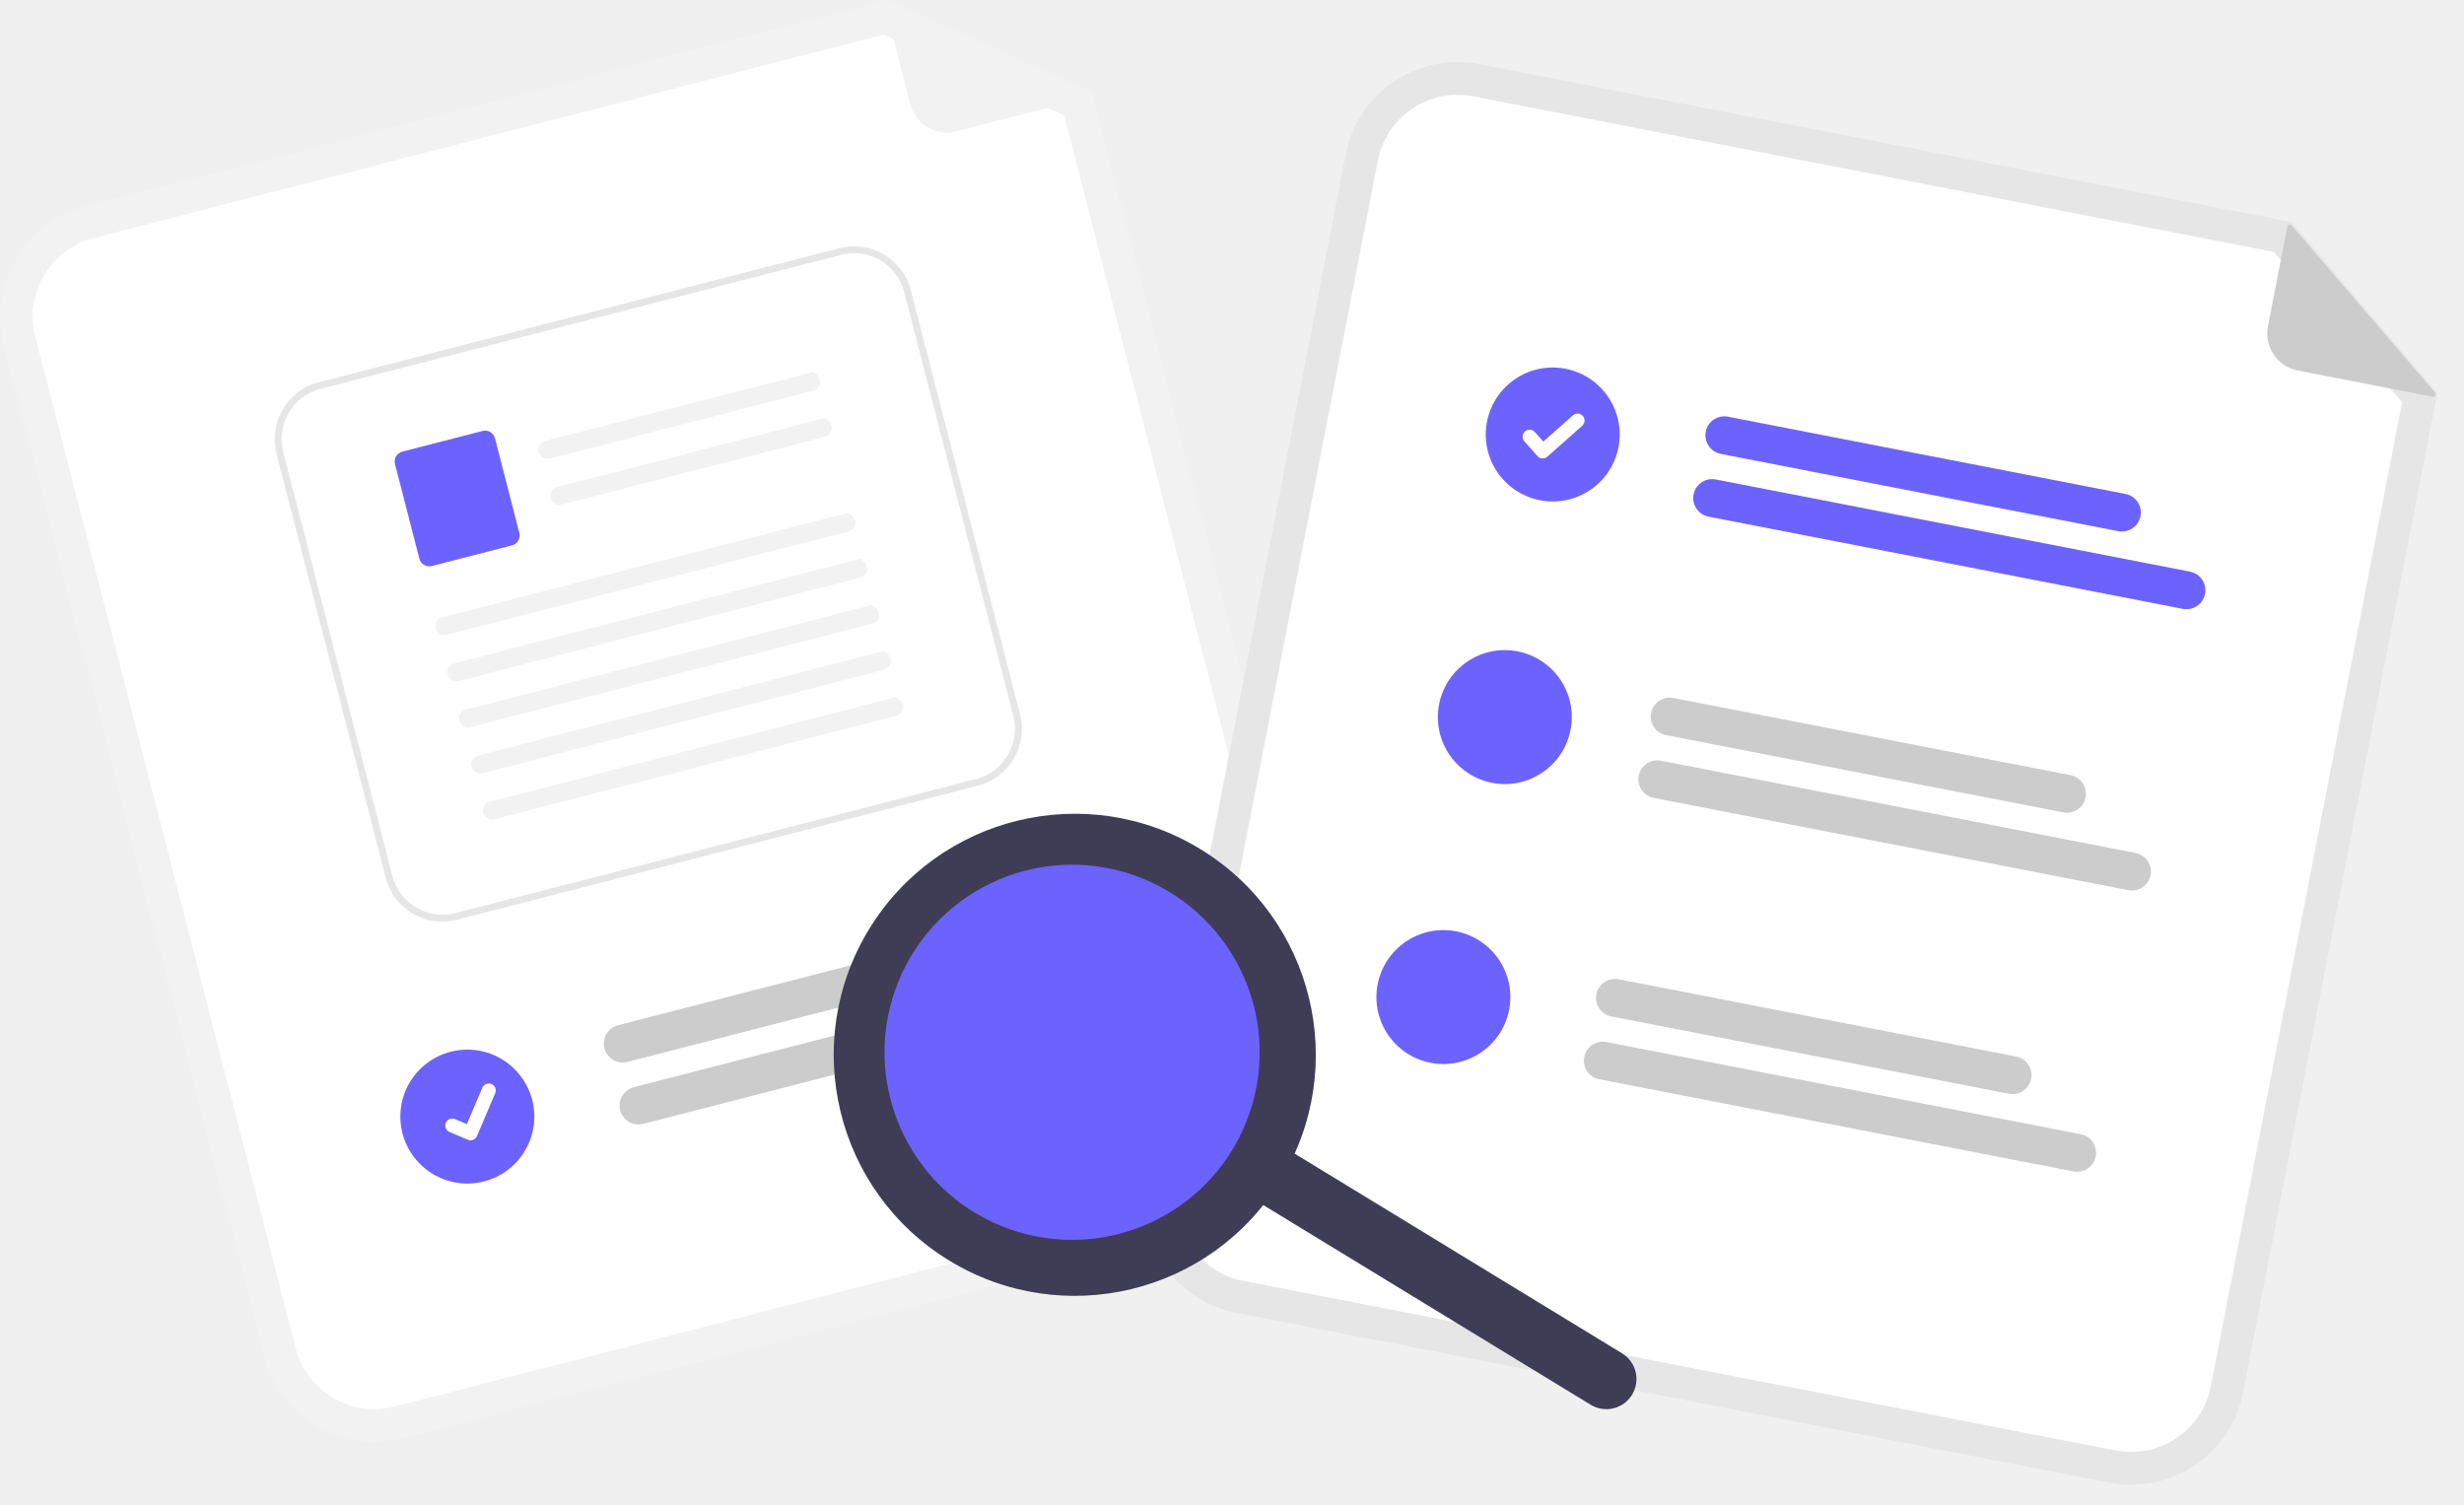
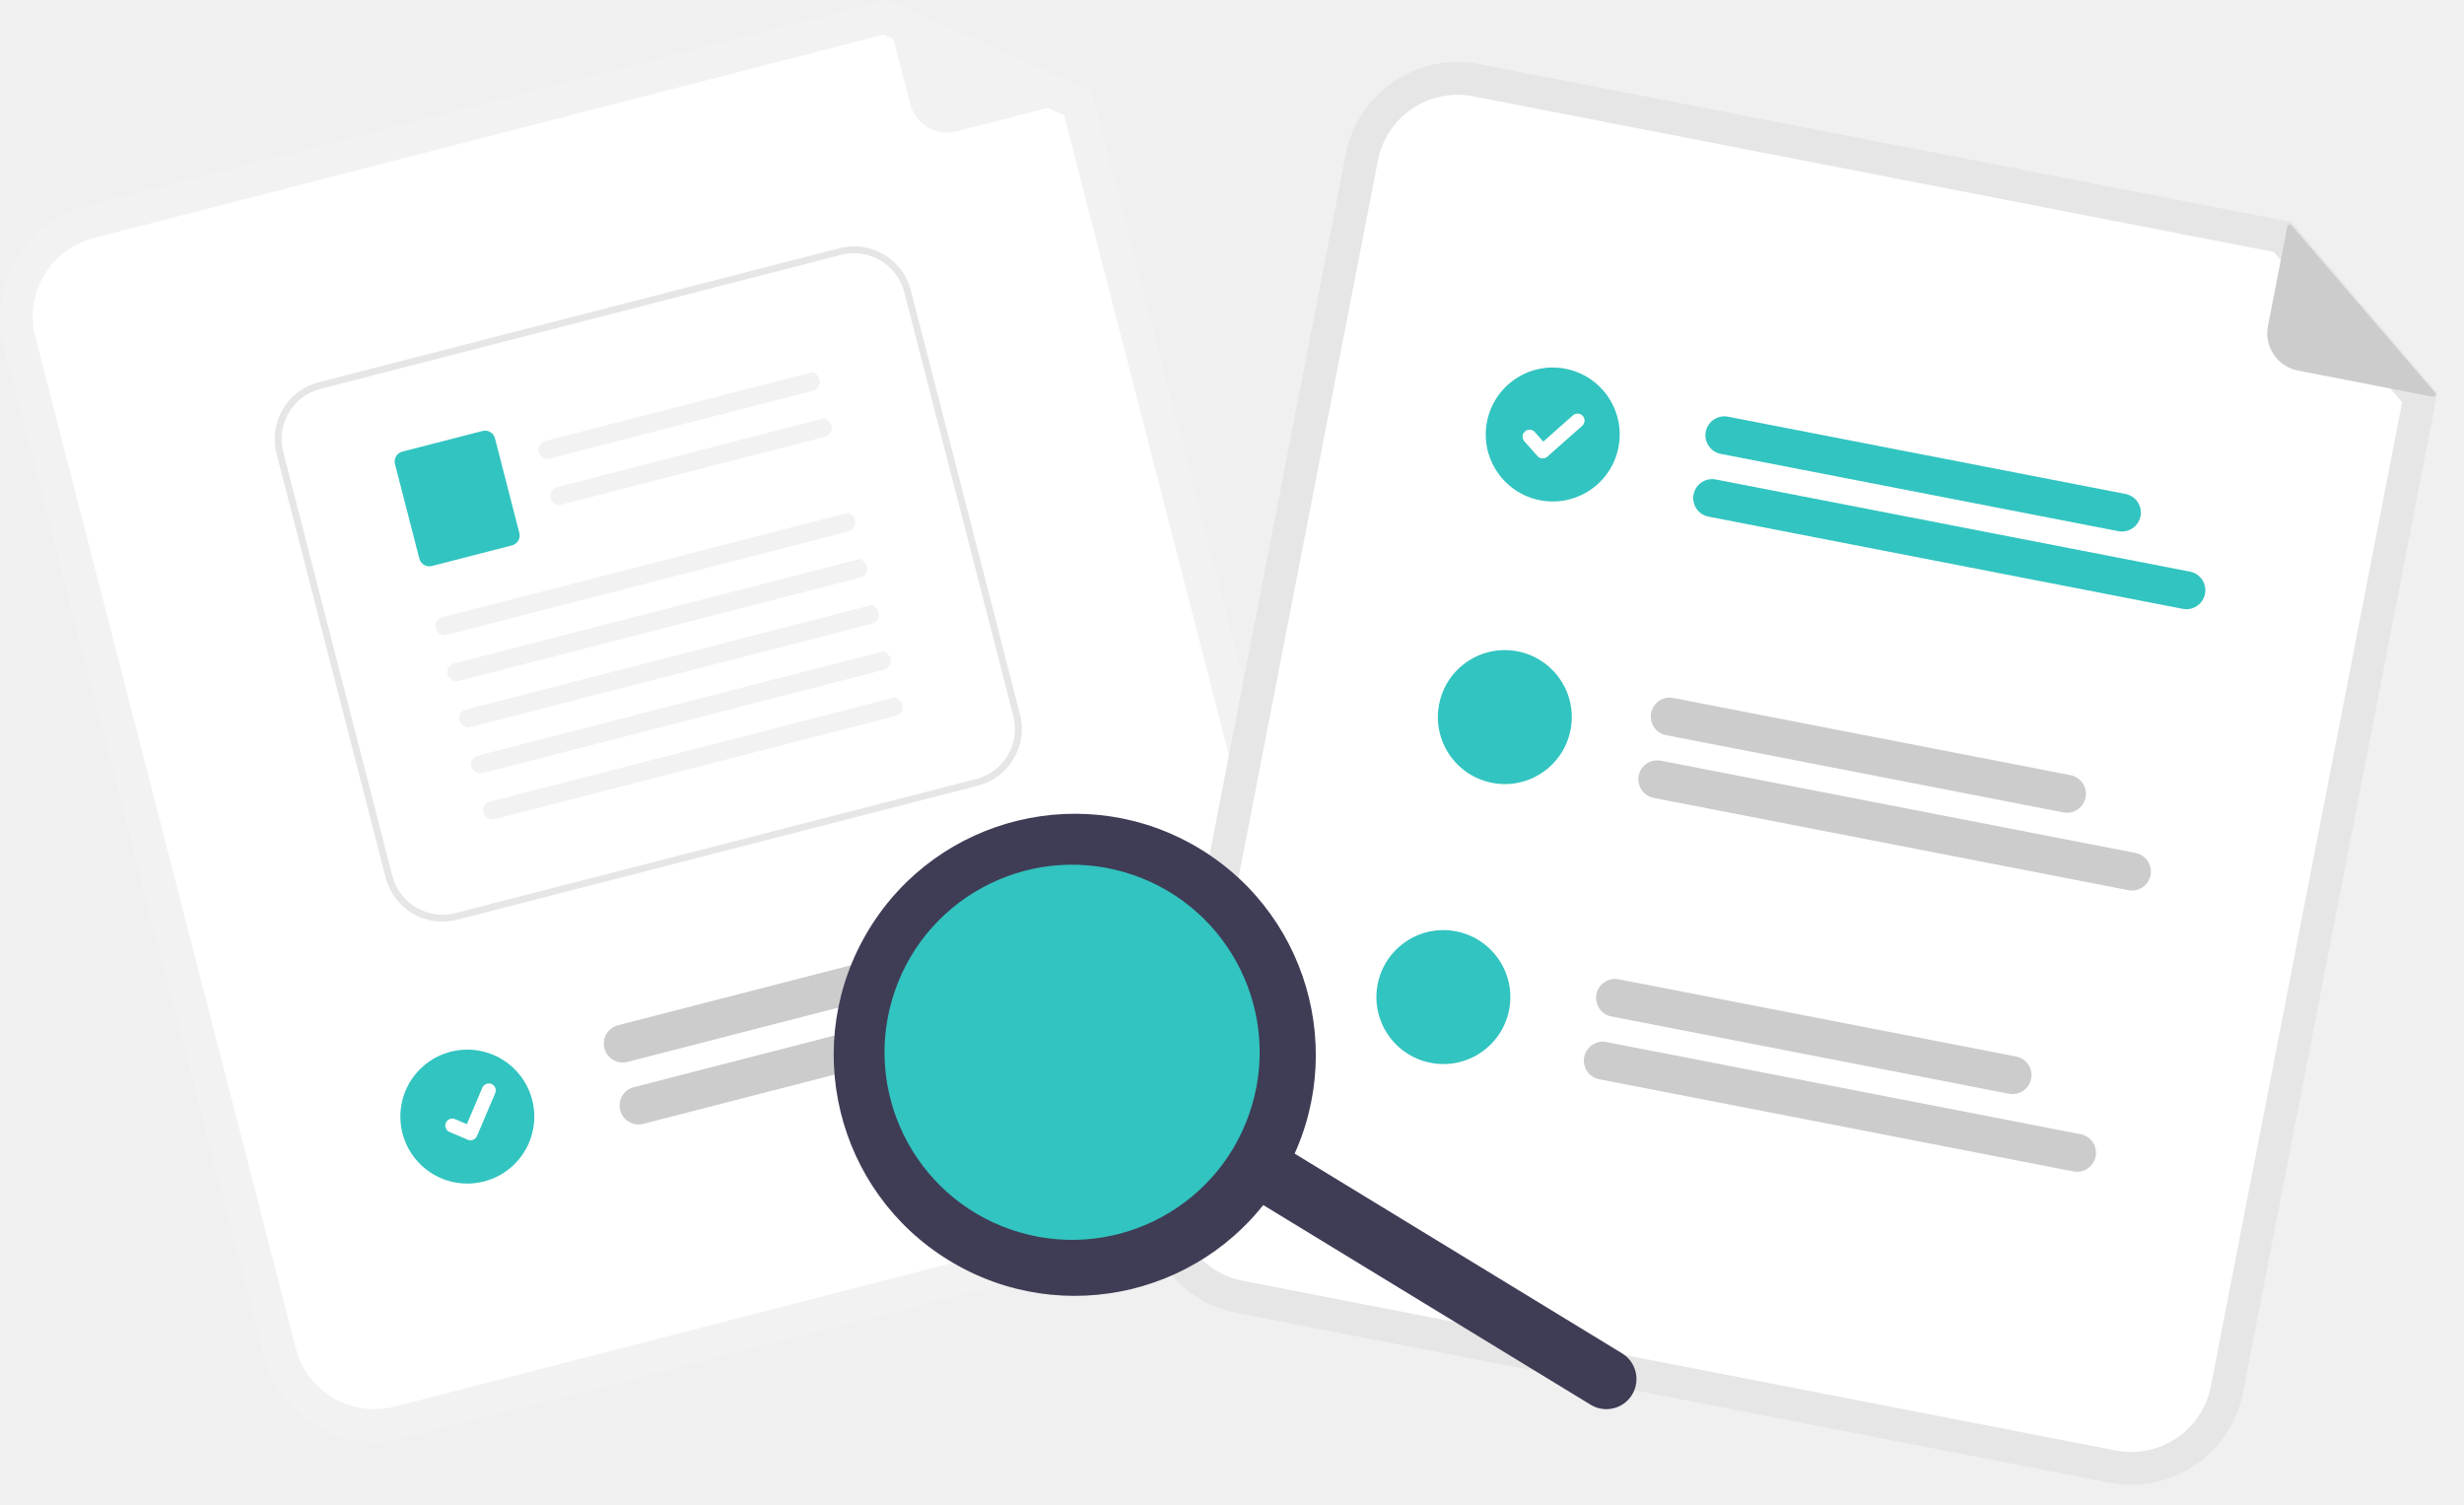
<svg xmlns="http://www.w3.org/2000/svg" width="748.974" height="457.275" viewBox="0 0 748.974 457.275" role="img" artist="Katerina Limpitsouni" source="https://undraw.co/">
  <g id="Group_201" data-name="Group 201" transform="translate(-382.003 -195.455)">
    <g id="Group_200" data-name="Group 200" transform="translate(382.003 195.455)">
      <path id="Path_3120-311" data-name="Path 3120" d="M695.225,508.82,433.394,576.244a34.622,34.622,0,0,1-42.114-24.866L312.1,243.879a34.622,34.622,0,0,1,24.866-42.114l243.591-62.727L642.9,166.948l77.191,299.757A34.622,34.622,0,0,1,695.225,508.82Z" transform="translate(-311.003 -139.037)" fill="#f2f2f2" />
      <path id="Path_3121-312" data-name="Path 3121" d="M338.989,210.925a24.655,24.655,0,0,0-17.708,29.99l79.185,307.5a24.655,24.655,0,0,0,29.99,17.708L692.287,498.7a24.655,24.655,0,0,0,17.708-29.99L634,173.595l-54.792-24.529Z" transform="translate(-310.548 -138.556)" fill="#fff" />
      <path id="Path_3122-313" data-name="Path 3122" d="M629.927,168.5l-40.522,10.435a11.518,11.518,0,0,1-14.026-8.282l-7.707-29.929a.72.72,0,0,1,.989-.837l61.379,27.258a.72.72,0,0,1-.113,1.355Z" transform="translate(-298.695 -139)" fill="#f2f2f2" />
      <path id="Path_3123-314" data-name="Path 3123" d="M612.519,418.284l-119.208,30.7a5.759,5.759,0,0,1-2.872-11.154l119.208-30.7a5.759,5.759,0,1,1,2.872,11.154Z" transform="translate(-302.605 -126.189)" fill="#ccc" />
      <path id="Path_3124-315" data-name="Path 3124" d="M640.149,430.592,497.936,467.214a5.759,5.759,0,1,1-2.872-11.154l142.213-36.622a5.759,5.759,0,0,1,2.872,11.154Z" transform="translate(-302.384 -125.599)" fill="#ccc" />
-       <circle id="Ellipse_44" data-name="Ellipse 44" cx="20.355" cy="20.355" r="20.355" transform="translate(121.697 319.055)" fill="#6c63ff" />
+       <circle id="Ellipse_44" data-name="Ellipse 44" cx="20.355" cy="20.355" r="20.355" transform="translate(121.697 319.055)" fill="#32C4C0" />
      <path id="Path_3125-316" data-name="Path 3125" d="M604.421,374.437,446.1,415.191a17.835,17.835,0,0,1-21.694-12.812L391.229,273.49A17.835,17.835,0,0,1,404.041,251.8l158.32-40.754a17.835,17.835,0,0,1,21.694,12.812l33.178,128.889A17.835,17.835,0,0,1,604.421,374.437Z" transform="translate(-307.183 -135.611)" fill="#fff" />
      <path id="Path_3126-317" data-name="Path 3126" d="M604.421,374.437,446.1,415.191a17.835,17.835,0,0,1-21.694-12.812L391.229,273.49A17.835,17.835,0,0,1,404.041,251.8l158.32-40.754a17.835,17.835,0,0,1,21.694,12.812l33.178,128.889A17.835,17.835,0,0,1,604.421,374.437ZM404.563,253.826a15.737,15.737,0,0,0-11.3,19.142l33.178,128.889a15.737,15.737,0,0,0,19.142,11.3L603.9,372.407a15.737,15.737,0,0,0,11.3-19.142L582.025,224.376a15.737,15.737,0,0,0-19.142-11.3Z" transform="translate(-307.183 -135.611)" fill="#e6e6e6" />
      <path id="Path_411-318" data-name="Path 411" d="M550.66,252.63l-79.9,20.568a2.862,2.862,0,0,1-3.467-1.8,2.757,2.757,0,0,1,1.942-3.5l81.335-20.937c3.286,1.665,2.421,5.07.091,5.67Z" transform="translate(-303.514 -133.861)" fill="#f2f2f2" />
      <path id="Path_412-319" data-name="Path 412" d="M554.1,266l-79.9,20.568a2.862,2.862,0,0,1-3.467-1.8,2.757,2.757,0,0,1,1.942-3.5l81.335-20.937c3.286,1.665,2.421,5.07.091,5.67Z" transform="translate(-303.349 -133.22)" fill="#f2f2f2" />
-       <path id="Path_413-320" data-name="Path 413" d="M461.146,298.825,436.761,305.1a3.1,3.1,0,0,1-3.776-2.23L425.577,274.1a3.1,3.1,0,0,1,2.23-3.776l24.385-6.277a3.105,3.105,0,0,1,3.776,2.23l7.408,28.777a3.1,3.1,0,0,1-2.23,3.776Z" transform="translate(-305.513 -133.047)" fill="#6c63ff" />
+       <path id="Path_413-320" data-name="Path 413" d="M461.146,298.825,436.761,305.1a3.1,3.1,0,0,1-3.776-2.23L425.577,274.1a3.1,3.1,0,0,1,2.23-3.776l24.385-6.277a3.105,3.105,0,0,1,3.776,2.23l7.408,28.777a3.1,3.1,0,0,1-2.23,3.776Z" transform="translate(-305.513 -133.047)" fill="#32C4C0" />
      <path id="Path_414-321" data-name="Path 414" d="M562.854,293.445,440.909,324.835a2.862,2.862,0,0,1-3.467-1.8,2.757,2.757,0,0,1,1.942-3.5l123.38-31.76c3.286,1.665,2.421,5.07.091,5.67Z" transform="translate(-304.946 -131.904)" fill="#f2f2f2" />
      <path id="Path_415-322" data-name="Path 415" d="M566.3,306.822,444.353,338.213a2.862,2.862,0,0,1-3.467-1.8,2.757,2.757,0,0,1,1.942-3.5l123.38-31.76c3.286,1.665,2.421,5.07.091,5.67Z" transform="translate(-304.781 -131.263)" fill="#f2f2f2" />
      <path id="Path_416-323" data-name="Path 416" d="M569.739,320.192,447.794,351.582a2.862,2.862,0,0,1-3.467-1.8,2.757,2.757,0,0,1,1.942-3.5l123.379-31.76c3.286,1.665,2.421,5.07.091,5.67Z" transform="translate(-304.616 -130.621)" fill="#f2f2f2" />
      <path id="Path_417-324" data-name="Path 417" d="M573.183,333.569,451.237,364.959a2.862,2.862,0,0,1-3.467-1.8,2.757,2.757,0,0,1,1.942-3.5l123.38-31.76C576.377,329.564,575.513,332.969,573.183,333.569Z" transform="translate(-304.45 -129.98)" fill="#f2f2f2" />
      <path id="Path_418-325" data-name="Path 418" d="M576.624,346.939,454.679,378.329a2.862,2.862,0,0,1-3.467-1.8,2.757,2.757,0,0,1,1.942-3.5l123.38-31.76C579.819,342.934,578.954,346.339,576.624,346.939Z" transform="translate(-304.285 -129.339)" fill="#f2f2f2" />
      <path id="Path_395-326" data-name="Path 395" d="M448.363,470.511a2.111,2.111,0,0,1-1.335-.092l-.026-.011-5.545-2.351a2.126,2.126,0,1,1,1.664-3.913l3.593,1.528,4.708-11.076a2.125,2.125,0,0,1,2.787-1.124h0l-.028.072.029-.073a2.127,2.127,0,0,1,1.124,2.788l-5.539,13.023a2.126,2.126,0,0,1-1.431,1.224Z" transform="translate(-304.809 -123.966)" fill="#fff" />
    </g>
    <g id="Group_199" data-name="Group 199" transform="translate(673.007 225.872) rotate(-8)">
      <g id="Group_198" data-name="Group 198" transform="translate(125.896 0) rotate(19)">
        <path id="Path_3127-327" data-name="Path 3127" d="M304.956,386.7H34.583A34.622,34.622,0,0,1,0,352.114V34.583A34.622,34.622,0,0,1,34.583,0H286.121l53.418,42.577V352.114A34.622,34.622,0,0,1,304.956,386.7Z" transform="translate(0 0)" fill="#e6e6e6" />
        <path id="Path_3128-328" data-name="Path 3128" d="M24.627,0A24.655,24.655,0,0,0,0,24.627V342.158a24.655,24.655,0,0,0,24.627,24.627H295a24.655,24.655,0,0,0,24.627-24.627V37.418L272.683,0Z" transform="translate(9.956 9.956)" fill="#fff" />
-         <path id="Path_3129-329" data-name="Path 3129" d="M128.856,11.518H5.759A5.759,5.759,0,0,1,5.759,0h123.1a5.759,5.759,0,0,1,0,11.518Z" transform="translate(123.512 90.767)" fill="#6c63ff" />
-         <path id="Path_3130-330" data-name="Path 3130" d="M152.612,11.518H5.759A5.759,5.759,0,0,1,5.759,0H152.612a5.759,5.759,0,1,1,0,11.518Z" transform="translate(123.512 110.204)" fill="#6c63ff" />
+         <path id="Path_3129-329" data-name="Path 3129" d="M128.856,11.518H5.759A5.759,5.759,0,0,1,5.759,0h123.1a5.759,5.759,0,0,1,0,11.518Z" transform="translate(123.512 90.767)" fill="#32C4C0" />
+         <path id="Path_3130-330" data-name="Path 3130" d="M152.612,11.518H5.759A5.759,5.759,0,0,1,5.759,0H152.612a5.759,5.759,0,1,1,0,11.518Z" transform="translate(123.512 110.204)" fill="#32C4C0" />
        <path id="Path_3131-331" data-name="Path 3131" d="M128.852,0H5.758a5.758,5.758,0,1,0,0,11.517H128.852a5.759,5.759,0,0,0,0-11.517Z" transform="translate(123.517 177.868)" fill="#ccc" />
        <path id="Path_3132-332" data-name="Path 3132" d="M152.609,0H5.758a5.759,5.759,0,1,0,0,11.517h146.85a5.759,5.759,0,1,0,0-11.517Z" transform="translate(123.517 197.307)" fill="#ccc" />
        <path id="Path_3133-333" data-name="Path 3133" d="M128.856,11.518H5.759A5.759,5.759,0,0,1,5.759,0h123.1a5.759,5.759,0,0,1,0,11.518Z" transform="translate(123.512 264.975)" fill="#ccc" />
        <path id="Path_3134-334" data-name="Path 3134" d="M152.612,11.518H5.759A5.759,5.759,0,0,1,5.759,0H152.612a5.759,5.759,0,1,1,0,11.518Z" transform="translate(123.512 284.411)" fill="#ccc" />
-         <circle id="Ellipse_44-2" data-name="Ellipse 44" cx="20.355" cy="20.355" r="20.355" transform="translate(57.655 85.89)" fill="#6c63ff" />
+         <circle id="Ellipse_44-2" data-name="Ellipse 44" cx="20.355" cy="20.355" r="20.355" transform="translate(57.655 85.89)" fill="#32C4C0" />
        <path id="Path_395-2-335" data-name="Path 395" d="M6.909,15.481a2.111,2.111,0,0,1-1.27-.422l-.023-.017L.832,11.382A2.126,2.126,0,0,1,3.419,8.008l3.1,2.376L13.839.832A2.125,2.125,0,0,1,16.819.439h0L16.774.5l.047-.063a2.127,2.127,0,0,1,.393,2.98L8.6,14.649a2.126,2.126,0,0,1-1.691.829Z" transform="translate(69.085 98.528)" fill="#fff" />
-         <path id="Path_3135-336" data-name="Path 3135" d="M40.707,20.359A20.354,20.354,0,0,1,20.356,40.721a4.372,4.372,0,0,1-.524-.021A20.353,20.353,0,1,1,40.707,20.359Z" transform="translate(59.75 172.987)" fill="#6c63ff" />
-         <circle id="Ellipse_44-3" data-name="Ellipse 44" cx="20.355" cy="20.355" r="20.355" transform="translate(57.655 260.097)" fill="#6c63ff" />
+         <path id="Path_3135-336" data-name="Path 3135" d="M40.707,20.359A20.354,20.354,0,0,1,20.356,40.721a4.372,4.372,0,0,1-.524-.021A20.353,20.353,0,1,1,40.707,20.359Z" transform="translate(59.75 172.987)" fill="#32C4C0" />
+         <circle id="Ellipse_44-3" data-name="Ellipse 44" cx="20.355" cy="20.355" r="20.355" transform="translate(57.655 260.097)" fill="#32C4C0" />
        <path id="Path_3136-337" data-name="Path 3136" d="M53.362,43.143H11.518A11.518,11.518,0,0,1,0,31.625V.72A.72.72,0,0,1,1.167.156l52.642,41.7a.72.72,0,0,1-.447,1.284Z" transform="translate(285.137 0.805)" fill="#ccc" />
      </g>
    </g>
    <path id="Path_3140-338" data-name="Path 3140" d="M754.518,518.049a9.158,9.158,0,0,1-12.587,3.05L635.078,455.923a9.158,9.158,0,0,1,9.538-15.637l106.852,65.176a9.158,9.158,0,0,1,3.049,12.587Z" transform="translate(123.58 101.359)" fill="#3f3d56" />
    <path id="Path_3141-339" data-name="Path 3141" d="M688.648,486.5a73.265,73.265,0,1,1-24.4-100.7A73.265,73.265,0,0,1,688.648,486.5ZM579.19,419.73a54.949,54.949,0,1,0,75.524-18.3,54.949,54.949,0,0,0-75.524,18.3Z" transform="translate(82.597 67.737)" fill="#3f3d56" />
-     <circle id="Ellipse_44-4" data-name="Ellipse 44" cx="57.007" cy="57.007" r="57.007" transform="translate(672.542 442.858) rotate(19)" fill="#6c63ff" />
+     <circle id="Ellipse_44-4" data-name="Ellipse 44" cx="57.007" cy="57.007" r="57.007" transform="translate(672.542 442.858) rotate(19)" fill="#32C4C0" />
  </g>
</svg>
